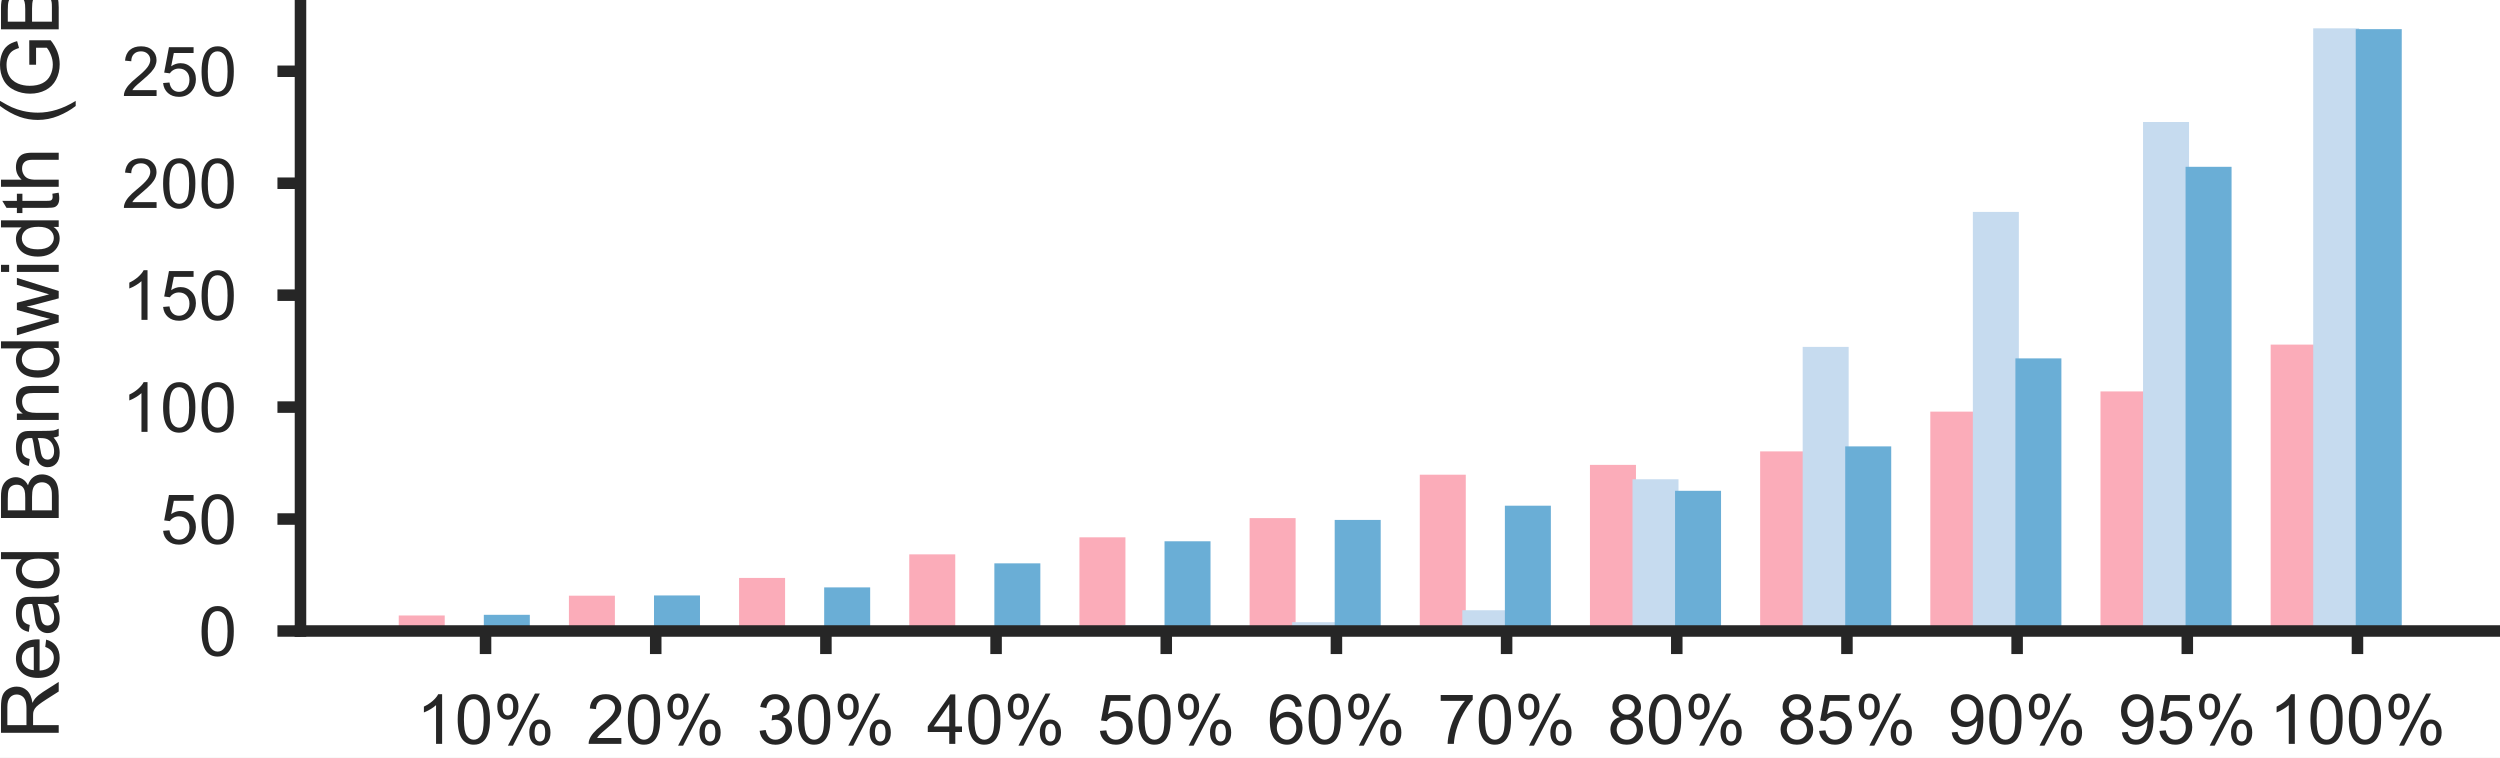
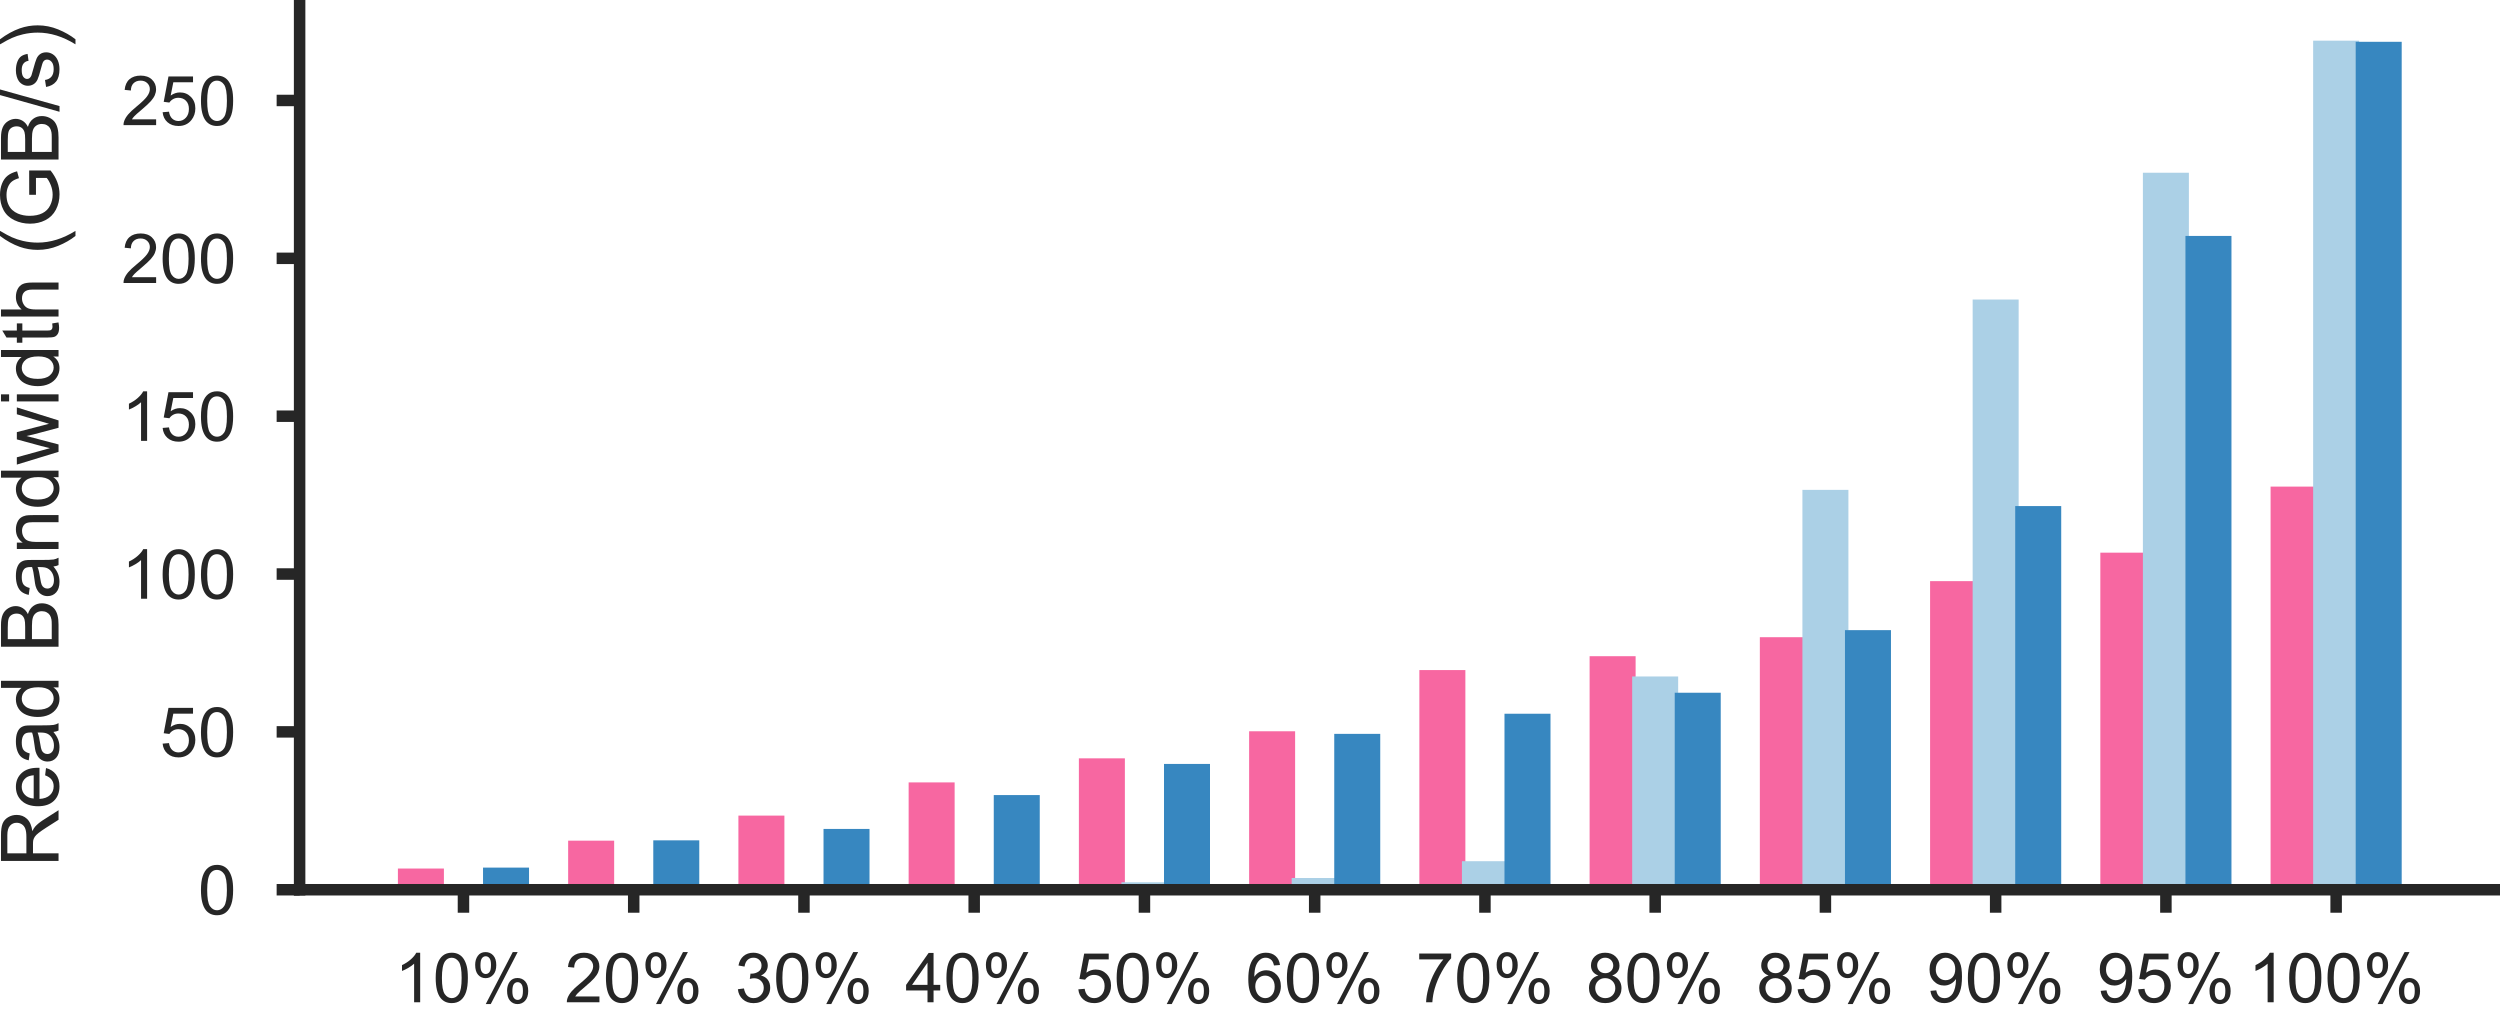
- <svg xmlns="http://www.w3.org/2000/svg" xmlns:xlink="http://www.w3.org/1999/xlink" width="216.973pt" height="65.751pt" viewBox="0 0 216.973 65.751" version="1.1">
+ <svg xmlns="http://www.w3.org/2000/svg" xmlns:xlink="http://www.w3.org/1999/xlink" width="217.603pt" height="88.431pt" viewBox="0 0 217.603 88.431" version="1.1">
  <defs>
    <style type="text/css">*{stroke-linejoin: round; stroke-linecap: butt}</style>
  </defs>
  <g id="figure_1">
    <g id="patch_1">
-       <path d="M 0 65.751  L 216.973 65.751  L 216.973 0  L 0 0  z " style="fill: #ffffff" />
+       <path d="M 0 88.431  L 217.603 88.431  L 217.603 0  L 0 0  z " style="fill: #ffffff" />
    </g>
    <g id="axes_1">
      <g id="patch_2">
-         <path d="M 26.079 54.764  L 216.973 54.764  L 216.973 -0  L 26.079 -0  z " style="fill: #ffffff" />
+         <path d="M 26.079 77.444  L 217.603 77.444  L 217.603 0  L 26.079 0  z " style="fill: #ffffff" />
      </g>
      <g id="matplotlib.axis_1">
        <g id="xtick_1">
          <g id="line2d_1">
            <defs>
-               <path id="m0223adcc5d" d="M 0 0  L 0 2  " style="stroke: #262626" />
+               <path id="m5ab4ec8759" d="M 0 0  L 0 2  " style="stroke: #262626" />
            </defs>
            <g>
-               <use xlink:href="#m0223adcc5d" x="42.14" y="54.764" style="fill: #262626; stroke: #262626" />
+               <use xlink:href="#m5ab4ec8759" x="40.341" y="77.444" style="fill: #262626; stroke: #262626" />
            </g>
          </g>
          <g id="text_1">
-             <g style="fill: #262626" transform="translate(36.13621 64.55869) scale(0.06 -0.06)">
+             <g style="fill: #262626" transform="translate(34.33696 87.23869) scale(0.06 -0.06)">
              <defs>
                <path id="ArialMT-31" d="M 2384 0  L 1822 0  L 1822 3584  Q 1619 3391 1289 3197  Q 959 3003 697 2906  L 697 3450  Q 1169 3672 1522 3987  Q 1875 4303 2022 4600  L 2384 4600  L 2384 0  z " transform="scale(0.015625)" />
                <path id="ArialMT-30" d="M 266 2259  Q 266 3072 433 3567  Q 600 4063 929 4331  Q 1259 4600 1759 4600  Q 2128 4600 2406 4451  Q 2684 4303 2865 4023  Q 3047 3744 3150 3342  Q 3253 2941 3253 2259  Q 3253 1453 3087 958  Q 2922 463 2592 192  Q 2263 -78 1759 -78  Q 1097 -78 719 397  Q 266 969 266 2259  z M 844 2259  Q 844 1131 1108 757  Q 1372 384 1759 384  Q 2147 384 2411 759  Q 2675 1134 2675 2259  Q 2675 3391 2411 3762  Q 2147 4134 1753 4134  Q 1366 4134 1134 3806  Q 844 3388 844 2259  z " transform="scale(0.015625)" />
                <path id="ArialMT-25" d="M 372 3481  Q 372 3972 619 4315  Q 866 4659 1334 4659  Q 1766 4659 2048 4351  Q 2331 4044 2331 3447  Q 2331 2866 2045 2552  Q 1759 2238 1341 2238  Q 925 2238 648 2547  Q 372 2856 372 3481  z M 1350 4272  Q 1141 4272 1002 4090  Q 863 3909 863 3425  Q 863 2984 1003 2804  Q 1144 2625 1350 2625  Q 1563 2625 1702 2806  Q 1841 2988 1841 3469  Q 1841 3913 1700 4092  Q 1559 4272 1350 4272  z M 1353 -169  L 3859 4659  L 4316 4659  L 1819 -169  L 1353 -169  z M 3334 1075  Q 3334 1569 3581 1911  Q 3828 2253 4300 2253  Q 4731 2253 5014 1945  Q 5297 1638 5297 1041  Q 5297 459 5011 145  Q 4725 -169 4303 -169  Q 3888 -169 3611 142  Q 3334 453 3334 1075  z M 4316 1866  Q 4103 1866 3964 1684  Q 3825 1503 3825 1019  Q 3825 581 3965 400  Q 4106 219 4313 219  Q 4528 219 4667 400  Q 4806 581 4806 1063  Q 4806 1506 4665 1686  Q 4525 1866 4316 1866  z " transform="scale(0.015625)" />
              </defs>
              <use xlink:href="#ArialMT-31" />
              <use xlink:href="#ArialMT-30" transform="translate(55.61523 0)" />
              <use xlink:href="#ArialMT-25" transform="translate(111.2305 0)" />
            </g>
          </g>
        </g>
        <g id="xtick_2">
          <g id="line2d_2">
            <g>
-               <use xlink:href="#m0223adcc5d" x="56.91" y="54.764" style="fill: #262626; stroke: #262626" />
+               <use xlink:href="#m5ab4ec8759" x="55.159" y="77.444" style="fill: #262626; stroke: #262626" />
            </g>
          </g>
          <g id="text_2">
-             <g style="fill: #262626" transform="translate(50.90557 64.55869) scale(0.06 -0.06)">
+             <g style="fill: #262626" transform="translate(49.15506 87.23869) scale(0.06 -0.06)">
              <defs>
                <path id="ArialMT-32" d="M 3222 541  L 3222 0  L 194 0  Q 188 203 259 391  Q 375 700 629 1000  Q 884 1300 1366 1694  Q 2113 2306 2375 2664  Q 2638 3022 2638 3341  Q 2638 3675 2398 3904  Q 2159 4134 1775 4134  Q 1369 4134 1125 3890  Q 881 3647 878 3216  L 300 3275  Q 359 3922 746 4261  Q 1134 4600 1788 4600  Q 2447 4600 2831 4234  Q 3216 3869 3216 3328  Q 3216 3053 3103 2787  Q 2991 2522 2730 2228  Q 2469 1934 1863 1422  Q 1356 997 1212 845  Q 1069 694 975 541  L 3222 541  z " transform="scale(0.015625)" />
              </defs>
              <use xlink:href="#ArialMT-32" />
              <use xlink:href="#ArialMT-30" transform="translate(55.61523 0)" />
              <use xlink:href="#ArialMT-25" transform="translate(111.2305 0)" />
            </g>
          </g>
        </g>
        <g id="xtick_3">
          <g id="line2d_3">
            <g>
-               <use xlink:href="#m0223adcc5d" x="71.679" y="54.764" style="fill: #262626; stroke: #262626" />
+               <use xlink:href="#m5ab4ec8759" x="69.977" y="77.444" style="fill: #262626; stroke: #262626" />
            </g>
          </g>
          <g id="text_3">
-             <g style="fill: #262626" transform="translate(65.67494 64.55869) scale(0.06 -0.06)">
+             <g style="fill: #262626" transform="translate(63.97317 87.23869) scale(0.06 -0.06)">
              <defs>
                <path id="ArialMT-33" d="M 269 1209  L 831 1284  Q 928 806 1161 595  Q 1394 384 1728 384  Q 2125 384 2398 659  Q 2672 934 2672 1341  Q 2672 1728 2419 1979  Q 2166 2231 1775 2231  Q 1616 2231 1378 2169  L 1441 2663  Q 1497 2656 1531 2656  Q 1891 2656 2178 2843  Q 2466 3031 2466 3422  Q 2466 3731 2256 3934  Q 2047 4138 1716 4138  Q 1388 4138 1169 3931  Q 950 3725 888 3313  L 325 3413  Q 428 3978 793 4289  Q 1159 4600 1703 4600  Q 2078 4600 2393 4439  Q 2709 4278 2876 4000  Q 3044 3722 3044 3409  Q 3044 3113 2884 2869  Q 2725 2625 2413 2481  Q 2819 2388 3044 2092  Q 3269 1797 3269 1353  Q 3269 753 2831 336  Q 2394 -81 1725 -81  Q 1122 -81 723 278  Q 325 638 269 1209  z " transform="scale(0.015625)" />
              </defs>
              <use xlink:href="#ArialMT-33" />
              <use xlink:href="#ArialMT-30" transform="translate(55.61523 0)" />
              <use xlink:href="#ArialMT-25" transform="translate(111.2305 0)" />
            </g>
          </g>
        </g>
        <g id="xtick_4">
          <g id="line2d_4">
            <g>
-               <use xlink:href="#m0223adcc5d" x="86.449" y="54.764" style="fill: #262626; stroke: #262626" />
+               <use xlink:href="#m5ab4ec8759" x="84.795" y="77.444" style="fill: #262626; stroke: #262626" />
            </g>
          </g>
          <g id="text_4">
-             <g style="fill: #262626" transform="translate(80.4443 64.55869) scale(0.06 -0.06)">
+             <g style="fill: #262626" transform="translate(78.79127 87.23869) scale(0.06 -0.06)">
              <defs>
                <path id="ArialMT-34" d="M 2069 0  L 2069 1097  L 81 1097  L 81 1613  L 2172 4581  L 2631 4581  L 2631 1613  L 3250 1613  L 3250 1097  L 2631 1097  L 2631 0  L 2069 0  z M 2069 1613  L 2069 3678  L 634 1613  L 2069 1613  z " transform="scale(0.015625)" />
              </defs>
              <use xlink:href="#ArialMT-34" />
              <use xlink:href="#ArialMT-30" transform="translate(55.61523 0)" />
              <use xlink:href="#ArialMT-25" transform="translate(111.2305 0)" />
            </g>
          </g>
        </g>
        <g id="xtick_5">
          <g id="line2d_5">
            <g>
-               <use xlink:href="#m0223adcc5d" x="101.218" y="54.764" style="fill: #262626; stroke: #262626" />
+               <use xlink:href="#m5ab4ec8759" x="99.614" y="77.444" style="fill: #262626; stroke: #262626" />
            </g>
          </g>
          <g id="text_5">
-             <g style="fill: #262626" transform="translate(95.21366 64.55869) scale(0.06 -0.06)">
+             <g style="fill: #262626" transform="translate(93.60938 87.23869) scale(0.06 -0.06)">
              <defs>
                <path id="ArialMT-35" d="M 266 1200  L 856 1250  Q 922 819 1161 601  Q 1400 384 1738 384  Q 2144 384 2425 690  Q 2706 997 2706 1503  Q 2706 1984 2436 2262  Q 2166 2541 1728 2541  Q 1456 2541 1237 2417  Q 1019 2294 894 2097  L 366 2166  L 809 4519  L 3088 4519  L 3088 3981  L 1259 3981  L 1013 2750  Q 1425 3038 1878 3038  Q 2478 3038 2890 2622  Q 3303 2206 3303 1553  Q 3303 931 2941 478  Q 2500 -78 1738 -78  Q 1113 -78 717 272  Q 322 622 266 1200  z " transform="scale(0.015625)" />
              </defs>
              <use xlink:href="#ArialMT-35" />
              <use xlink:href="#ArialMT-30" transform="translate(55.61523 0)" />
              <use xlink:href="#ArialMT-25" transform="translate(111.2305 0)" />
            </g>
          </g>
        </g>
        <g id="xtick_6">
          <g id="line2d_6">
            <g>
-               <use xlink:href="#m0223adcc5d" x="115.987" y="54.764" style="fill: #262626; stroke: #262626" />
+               <use xlink:href="#m5ab4ec8759" x="114.432" y="77.444" style="fill: #262626; stroke: #262626" />
            </g>
          </g>
          <g id="text_6">
-             <g style="fill: #262626" transform="translate(109.983 64.55869) scale(0.06 -0.06)">
+             <g style="fill: #262626" transform="translate(108.4275 87.23869) scale(0.06 -0.06)">
              <defs>
                <path id="ArialMT-36" d="M 3184 3459  L 2625 3416  Q 2550 3747 2413 3897  Q 2184 4138 1850 4138  Q 1581 4138 1378 3988  Q 1113 3794 959 3422  Q 806 3050 800 2363  Q 1003 2672 1297 2822  Q 1591 2972 1913 2972  Q 2475 2972 2870 2558  Q 3266 2144 3266 1488  Q 3266 1056 3080 686  Q 2894 316 2569 119  Q 2244 -78 1831 -78  Q 1128 -78 684 439  Q 241 956 241 2144  Q 241 3472 731 4075  Q 1159 4600 1884 4600  Q 2425 4600 2770 4297  Q 3116 3994 3184 3459  z M 888 1484  Q 888 1194 1011 928  Q 1134 663 1356 523  Q 1578 384 1822 384  Q 2178 384 2434 671  Q 2691 959 2691 1453  Q 2691 1928 2437 2201  Q 2184 2475 1800 2475  Q 1419 2475 1153 2201  Q 888 1928 888 1484  z " transform="scale(0.015625)" />
              </defs>
              <use xlink:href="#ArialMT-36" />
              <use xlink:href="#ArialMT-30" transform="translate(55.61523 0)" />
              <use xlink:href="#ArialMT-25" transform="translate(111.2305 0)" />
            </g>
          </g>
        </g>
        <g id="xtick_7">
          <g id="line2d_7">
            <g>
-               <use xlink:href="#m0223adcc5d" x="130.757" y="54.764" style="fill: #262626; stroke: #262626" />
+               <use xlink:href="#m5ab4ec8759" x="129.25" y="77.444" style="fill: #262626; stroke: #262626" />
            </g>
          </g>
          <g id="text_7">
-             <g style="fill: #262626" transform="translate(124.7524 64.55869) scale(0.06 -0.06)">
+             <g style="fill: #262626" transform="translate(123.2456 87.23869) scale(0.06 -0.06)">
              <defs>
                <path id="ArialMT-37" d="M 303 3981  L 303 4522  L 3269 4522  L 3269 4084  Q 2831 3619 2401 2847  Q 1972 2075 1738 1259  Q 1569 684 1522 0  L 944 0  Q 953 541 1156 1306  Q 1359 2072 1739 2783  Q 2119 3494 2547 3981  L 303 3981  z " transform="scale(0.015625)" />
              </defs>
              <use xlink:href="#ArialMT-37" />
              <use xlink:href="#ArialMT-30" transform="translate(55.61523 0)" />
              <use xlink:href="#ArialMT-25" transform="translate(111.2305 0)" />
            </g>
          </g>
        </g>
        <g id="xtick_8">
          <g id="line2d_8">
            <g>
-               <use xlink:href="#m0223adcc5d" x="145.526" y="54.764" style="fill: #262626; stroke: #262626" />
+               <use xlink:href="#m5ab4ec8759" x="144.068" y="77.444" style="fill: #262626; stroke: #262626" />
            </g>
          </g>
          <g id="text_8">
-             <g style="fill: #262626" transform="translate(139.5217 64.55869) scale(0.06 -0.06)">
+             <g style="fill: #262626" transform="translate(138.0637 87.23869) scale(0.06 -0.06)">
              <defs>
                <path id="ArialMT-38" d="M 1131 2484  Q 781 2613 612 2850  Q 444 3088 444 3419  Q 444 3919 803 4259  Q 1163 4600 1759 4600  Q 2359 4600 2725 4251  Q 3091 3903 3091 3403  Q 3091 3084 2923 2848  Q 2756 2613 2416 2484  Q 2838 2347 3058 2040  Q 3278 1734 3278 1309  Q 3278 722 2862 322  Q 2447 -78 1769 -78  Q 1091 -78 675 323  Q 259 725 259 1325  Q 259 1772 486 2073  Q 713 2375 1131 2484  z M 1019 3438  Q 1019 3113 1228 2906  Q 1438 2700 1772 2700  Q 2097 2700 2305 2904  Q 2513 3109 2513 3406  Q 2513 3716 2298 3927  Q 2084 4138 1766 4138  Q 1444 4138 1231 3931  Q 1019 3725 1019 3438  z M 838 1322  Q 838 1081 952 856  Q 1066 631 1291 507  Q 1516 384 1775 384  Q 2178 384 2440 643  Q 2703 903 2703 1303  Q 2703 1709 2433 1975  Q 2163 2241 1756 2241  Q 1359 2241 1098 1978  Q 838 1716 838 1322  z " transform="scale(0.015625)" />
              </defs>
              <use xlink:href="#ArialMT-38" />
              <use xlink:href="#ArialMT-30" transform="translate(55.61523 0)" />
              <use xlink:href="#ArialMT-25" transform="translate(111.2305 0)" />
            </g>
          </g>
        </g>
        <g id="xtick_9">
          <g id="line2d_9">
            <g>
-               <use xlink:href="#m0223adcc5d" x="160.295" y="54.764" style="fill: #262626; stroke: #262626" />
+               <use xlink:href="#m5ab4ec8759" x="158.886" y="77.444" style="fill: #262626; stroke: #262626" />
            </g>
          </g>
          <g id="text_9">
-             <g style="fill: #262626" transform="translate(154.2911 64.55869) scale(0.06 -0.06)">
+             <g style="fill: #262626" transform="translate(152.8818 87.23869) scale(0.06 -0.06)">
              <use xlink:href="#ArialMT-38" />
              <use xlink:href="#ArialMT-35" transform="translate(55.61523 0)" />
              <use xlink:href="#ArialMT-25" transform="translate(111.2305 0)" />
            </g>
          </g>
        </g>
        <g id="xtick_10">
          <g id="line2d_10">
            <g>
-               <use xlink:href="#m0223adcc5d" x="175.065" y="54.764" style="fill: #262626; stroke: #262626" />
+               <use xlink:href="#m5ab4ec8759" x="173.704" y="77.444" style="fill: #262626; stroke: #262626" />
            </g>
          </g>
          <g id="text_10">
-             <g style="fill: #262626" transform="translate(169.0605 64.55869) scale(0.06 -0.06)">
+             <g style="fill: #262626" transform="translate(167.6999 87.23869) scale(0.06 -0.06)">
              <defs>
                <path id="ArialMT-39" d="M 350 1059  L 891 1109  Q 959 728 1153 556  Q 1347 384 1650 384  Q 1909 384 2104 503  Q 2300 622 2425 820  Q 2550 1019 2634 1356  Q 2719 1694 2719 2044  Q 2719 2081 2716 2156  Q 2547 1888 2255 1720  Q 1963 1553 1622 1553  Q 1053 1553 659 1965  Q 266 2378 266 3053  Q 266 3750 677 4175  Q 1088 4600 1706 4600  Q 2153 4600 2523 4359  Q 2894 4119 3086 3673  Q 3278 3228 3278 2384  Q 3278 1506 3087 986  Q 2897 466 2520 194  Q 2144 -78 1638 -78  Q 1100 -78 759 220  Q 419 519 350 1059  z M 2653 3081  Q 2653 3566 2395 3850  Q 2138 4134 1775 4134  Q 1400 4134 1122 3828  Q 844 3522 844 3034  Q 844 2597 1108 2323  Q 1372 2050 1759 2050  Q 2150 2050 2401 2323  Q 2653 2597 2653 3081  z " transform="scale(0.015625)" />
              </defs>
              <use xlink:href="#ArialMT-39" />
              <use xlink:href="#ArialMT-30" transform="translate(55.61523 0)" />
              <use xlink:href="#ArialMT-25" transform="translate(111.2305 0)" />
            </g>
          </g>
        </g>
        <g id="xtick_11">
          <g id="line2d_11">
            <g>
-               <use xlink:href="#m0223adcc5d" x="189.834" y="54.764" style="fill: #262626; stroke: #262626" />
+               <use xlink:href="#m5ab4ec8759" x="188.522" y="77.444" style="fill: #262626; stroke: #262626" />
            </g>
          </g>
          <g id="text_11">
-             <g style="fill: #262626" transform="translate(183.8298 64.55869) scale(0.06 -0.06)">
+             <g style="fill: #262626" transform="translate(182.518 87.23869) scale(0.06 -0.06)">
              <use xlink:href="#ArialMT-39" />
              <use xlink:href="#ArialMT-35" transform="translate(55.61523 0)" />
              <use xlink:href="#ArialMT-25" transform="translate(111.2305 0)" />
            </g>
          </g>
        </g>
        <g id="xtick_12">
          <g id="line2d_12">
            <g>
-               <use xlink:href="#m0223adcc5d" x="204.603" y="54.764" style="fill: #262626; stroke: #262626" />
+               <use xlink:href="#m5ab4ec8759" x="203.34" y="77.444" style="fill: #262626; stroke: #262626" />
            </g>
          </g>
          <g id="text_12">
-             <g style="fill: #262626" transform="translate(196.9309 64.55869) scale(0.06 -0.06)">
+             <g style="fill: #262626" transform="translate(195.6678 87.23869) scale(0.06 -0.06)">
              <use xlink:href="#ArialMT-31" />
              <use xlink:href="#ArialMT-30" transform="translate(55.61523 0)" />
              <use xlink:href="#ArialMT-30" transform="translate(111.2305 0)" />
              <use xlink:href="#ArialMT-25" transform="translate(166.8457 0)" />
            </g>
          </g>
        </g>
      </g>
      <g id="matplotlib.axis_2">
        <g id="ytick_1">
          <g id="line2d_13">
            <defs>
-               <path id="m6f7f90a644" d="M 0 0  L -2 0  " style="stroke: #262626" />
+               <path id="mb3ba7369c6" d="M 0 0  L -2 0  " style="stroke: #262626" />
            </defs>
            <g>
-               <use xlink:href="#m6f7f90a644" x="26.079" y="54.764" style="fill: #262626; stroke: #262626" />
+               <use xlink:href="#mb3ba7369c6" x="26.079" y="77.444" style="fill: #262626; stroke: #262626" />
            </g>
          </g>
          <g id="text_13">
-             <g style="fill: #262626" transform="translate(17.24219 56.91134) scale(0.06 -0.06)">
+             <g style="fill: #262626" transform="translate(17.24219 79.59134) scale(0.06 -0.06)">
              <use xlink:href="#ArialMT-30" />
            </g>
          </g>
        </g>
        <g id="ytick_2">
          <g id="line2d_14">
            <g>
-               <use xlink:href="#m6f7f90a644" x="26.079" y="45.048" style="fill: #262626; stroke: #262626" />
+               <use xlink:href="#mb3ba7369c6" x="26.079" y="63.704" style="fill: #262626; stroke: #262626" />
            </g>
          </g>
          <g id="text_14">
-             <g style="fill: #262626" transform="translate(13.90563 47.19547) scale(0.06 -0.06)">
+             <g style="fill: #262626" transform="translate(13.90563 65.85174) scale(0.06 -0.06)">
              <use xlink:href="#ArialMT-35" />
              <use xlink:href="#ArialMT-30" transform="translate(55.61523 0)" />
            </g>
          </g>
        </g>
        <g id="ytick_3">
          <g id="line2d_15">
            <g>
-               <use xlink:href="#m6f7f90a644" x="26.079" y="35.332" style="fill: #262626; stroke: #262626" />
+               <use xlink:href="#mb3ba7369c6" x="26.079" y="49.965" style="fill: #262626; stroke: #262626" />
            </g>
          </g>
          <g id="text_15">
-             <g style="fill: #262626" transform="translate(10.56906 37.4796) scale(0.06 -0.06)">
+             <g style="fill: #262626" transform="translate(10.56906 52.11213) scale(0.06 -0.06)">
              <use xlink:href="#ArialMT-31" />
              <use xlink:href="#ArialMT-30" transform="translate(55.61523 0)" />
              <use xlink:href="#ArialMT-30" transform="translate(111.2305 0)" />
            </g>
          </g>
        </g>
        <g id="ytick_4">
          <g id="line2d_16">
            <g>
-               <use xlink:href="#m6f7f90a644" x="26.079" y="25.616" style="fill: #262626; stroke: #262626" />
+               <use xlink:href="#mb3ba7369c6" x="26.079" y="36.225" style="fill: #262626; stroke: #262626" />
            </g>
          </g>
          <g id="text_16">
-             <g style="fill: #262626" transform="translate(10.56906 27.76373) scale(0.06 -0.06)">
+             <g style="fill: #262626" transform="translate(10.56906 38.37252) scale(0.06 -0.06)">
              <use xlink:href="#ArialMT-31" />
              <use xlink:href="#ArialMT-35" transform="translate(55.61523 0)" />
              <use xlink:href="#ArialMT-30" transform="translate(111.2305 0)" />
            </g>
          </g>
        </g>
        <g id="ytick_5">
          <g id="line2d_17">
            <g>
-               <use xlink:href="#m6f7f90a644" x="26.079" y="15.901" style="fill: #262626; stroke: #262626" />
+               <use xlink:href="#mb3ba7369c6" x="26.079" y="22.486" style="fill: #262626; stroke: #262626" />
            </g>
          </g>
          <g id="text_17">
-             <g style="fill: #262626" transform="translate(10.56906 18.04786) scale(0.06 -0.06)">
+             <g style="fill: #262626" transform="translate(10.56906 24.63291) scale(0.06 -0.06)">
              <use xlink:href="#ArialMT-32" />
              <use xlink:href="#ArialMT-30" transform="translate(55.61523 0)" />
              <use xlink:href="#ArialMT-30" transform="translate(111.2305 0)" />
            </g>
          </g>
        </g>
        <g id="ytick_6">
          <g id="line2d_18">
            <g>
-               <use xlink:href="#m6f7f90a644" x="26.079" y="6.185" style="fill: #262626; stroke: #262626" />
+               <use xlink:href="#mb3ba7369c6" x="26.079" y="8.746" style="fill: #262626; stroke: #262626" />
            </g>
          </g>
          <g id="text_18">
-             <g style="fill: #262626" transform="translate(10.56906 8.331988) scale(0.06 -0.06)">
+             <g style="fill: #262626" transform="translate(10.56906 10.8933) scale(0.06 -0.06)">
              <use xlink:href="#ArialMT-32" />
              <use xlink:href="#ArialMT-35" transform="translate(55.61523 0)" />
              <use xlink:href="#ArialMT-30" transform="translate(111.2305 0)" />
            </g>
          </g>
        </g>
        <g id="text_19">
-           <g style="fill: #262626" transform="translate(5.095781 64.14731) rotate(-90) scale(0.07 -0.07)">
+           <g style="fill: #262626" transform="translate(5.095781 75.48731) rotate(-90) scale(0.07 -0.07)">
            <defs>
              <path id="ArialMT-52" d="M 503 0  L 503 4581  L 2534 4581  Q 3147 4581 3465 4457  Q 3784 4334 3975 4021  Q 4166 3709 4166 3331  Q 4166 2844 3850 2509  Q 3534 2175 2875 2084  Q 3116 1969 3241 1856  Q 3506 1613 3744 1247  L 4541 0  L 3778 0  L 3172 953  Q 2906 1366 2734 1584  Q 2563 1803 2427 1890  Q 2291 1978 2150 2013  Q 2047 2034 1813 2034  L 1109 2034  L 1109 0  L 503 0  z M 1109 2559  L 2413 2559  Q 2828 2559 3062 2645  Q 3297 2731 3419 2920  Q 3541 3109 3541 3331  Q 3541 3656 3305 3865  Q 3069 4075 2559 4075  L 1109 4075  L 1109 2559  z " transform="scale(0.015625)" />
              <path id="ArialMT-65" d="M 2694 1069  L 3275 997  Q 3138 488 2766 206  Q 2394 -75 1816 -75  Q 1088 -75 661 373  Q 234 822 234 1631  Q 234 2469 665 2931  Q 1097 3394 1784 3394  Q 2450 3394 2872 2941  Q 3294 2488 3294 1666  Q 3294 1616 3291 1516  L 816 1516  Q 847 969 1125 678  Q 1403 388 1819 388  Q 2128 388 2347 550  Q 2566 713 2694 1069  z M 847 1978  L 2700 1978  Q 2663 2397 2488 2606  Q 2219 2931 1791 2931  Q 1403 2931 1139 2672  Q 875 2413 847 1978  z " transform="scale(0.015625)" />
              <path id="ArialMT-61" d="M 2588 409  Q 2275 144 1986 34  Q 1697 -75 1366 -75  Q 819 -75 525 192  Q 231 459 231 875  Q 231 1119 342 1320  Q 453 1522 633 1644  Q 813 1766 1038 1828  Q 1203 1872 1538 1913  Q 2219 1994 2541 2106  Q 2544 2222 2544 2253  Q 2544 2597 2384 2738  Q 2169 2928 1744 2928  Q 1347 2928 1158 2789  Q 969 2650 878 2297  L 328 2372  Q 403 2725 575 2942  Q 747 3159 1072 3276  Q 1397 3394 1825 3394  Q 2250 3394 2515 3294  Q 2781 3194 2906 3042  Q 3031 2891 3081 2659  Q 3109 2516 3109 2141  L 3109 1391  Q 3109 606 3145 398  Q 3181 191 3288 0  L 2700 0  Q 2613 175 2588 409  z M 2541 1666  Q 2234 1541 1622 1453  Q 1275 1403 1131 1340  Q 988 1278 909 1158  Q 831 1038 831 891  Q 831 666 1001 516  Q 1172 366 1500 366  Q 1825 366 2078 508  Q 2331 650 2450 897  Q 2541 1088 2541 1459  L 2541 1666  z " transform="scale(0.015625)" />
              <path id="ArialMT-64" d="M 2575 0  L 2575 419  Q 2259 -75 1647 -75  Q 1250 -75 917 144  Q 584 363 401 755  Q 219 1147 219 1656  Q 219 2153 384 2558  Q 550 2963 881 3178  Q 1213 3394 1622 3394  Q 1922 3394 2156 3267  Q 2391 3141 2538 2938  L 2538 4581  L 3097 4581  L 3097 0  L 2575 0  z M 797 1656  Q 797 1019 1065 703  Q 1334 388 1700 388  Q 2069 388 2326 689  Q 2584 991 2584 1609  Q 2584 2291 2321 2609  Q 2059 2928 1675 2928  Q 1300 2928 1048 2622  Q 797 2316 797 1656  z " transform="scale(0.015625)" />
              <path id="ArialMT-20" transform="scale(0.015625)" />
              <path id="ArialMT-42" d="M 469 0  L 469 4581  L 2188 4581  Q 2713 4581 3030 4442  Q 3347 4303 3526 4014  Q 3706 3725 3706 3409  Q 3706 3116 3547 2856  Q 3388 2597 3066 2438  Q 3481 2316 3704 2022  Q 3928 1728 3928 1328  Q 3928 1006 3792 729  Q 3656 453 3456 303  Q 3256 153 2954 76  Q 2653 0 2216 0  L 469 0  z M 1075 2656  L 2066 2656  Q 2469 2656 2644 2709  Q 2875 2778 2992 2937  Q 3109 3097 3109 3338  Q 3109 3566 3000 3739  Q 2891 3913 2687 3977  Q 2484 4041 1991 4041  L 1075 4041  L 1075 2656  z M 1075 541  L 2216 541  Q 2509 541 2628 563  Q 2838 600 2978 687  Q 3119 775 3209 942  Q 3300 1109 3300 1328  Q 3300 1584 3169 1773  Q 3038 1963 2805 2039  Q 2572 2116 2134 2116  L 1075 2116  L 1075 541  z " transform="scale(0.015625)" />
              <path id="ArialMT-6e" d="M 422 0  L 422 3319  L 928 3319  L 928 2847  Q 1294 3394 1984 3394  Q 2284 3394 2536 3286  Q 2788 3178 2913 3003  Q 3038 2828 3088 2588  Q 3119 2431 3119 2041  L 3119 0  L 2556 0  L 2556 2019  Q 2556 2363 2490 2533  Q 2425 2703 2258 2804  Q 2091 2906 1866 2906  Q 1506 2906 1245 2678  Q 984 2450 984 1813  L 984 0  L 422 0  z " transform="scale(0.015625)" />
              <path id="ArialMT-77" d="M 1034 0  L 19 3319  L 600 3319  L 1128 1403  L 1325 691  Q 1338 744 1497 1375  L 2025 3319  L 2603 3319  L 3100 1394  L 3266 759  L 3456 1400  L 4025 3319  L 4572 3319  L 3534 0  L 2950 0  L 2422 1988  L 2294 2553  L 1622 0  L 1034 0  z " transform="scale(0.015625)" />
              <path id="ArialMT-69" d="M 425 3934  L 425 4581  L 988 4581  L 988 3934  L 425 3934  z M 425 0  L 425 3319  L 988 3319  L 988 0  L 425 0  z " transform="scale(0.015625)" />
              <path id="ArialMT-74" d="M 1650 503  L 1731 6  Q 1494 -44 1306 -44  Q 1000 -44 831 53  Q 663 150 594 308  Q 525 466 525 972  L 525 2881  L 113 2881  L 113 3319  L 525 3319  L 525 4141  L 1084 4478  L 1084 3319  L 1650 3319  L 1650 2881  L 1084 2881  L 1084 941  Q 1084 700 1114 631  Q 1144 563 1211 522  Q 1278 481 1403 481  Q 1497 481 1650 503  z " transform="scale(0.015625)" />
              <path id="ArialMT-68" d="M 422 0  L 422 4581  L 984 4581  L 984 2938  Q 1378 3394 1978 3394  Q 2347 3394 2619 3248  Q 2891 3103 3008 2847  Q 3125 2591 3125 2103  L 3125 0  L 2563 0  L 2563 2103  Q 2563 2525 2380 2717  Q 2197 2909 1863 2909  Q 1613 2909 1392 2779  Q 1172 2650 1078 2428  Q 984 2206 984 1816  L 984 0  L 422 0  z " transform="scale(0.015625)" />
              <path id="ArialMT-28" d="M 1497 -1347  Q 1031 -759 709 28  Q 388 816 388 1659  Q 388 2403 628 3084  Q 909 3875 1497 4659  L 1900 4659  Q 1522 4009 1400 3731  Q 1209 3300 1100 2831  Q 966 2247 966 1656  Q 966 153 1900 -1347  L 1497 -1347  z " transform="scale(0.015625)" />
              <path id="ArialMT-47" d="M 2638 1797  L 2638 2334  L 4578 2338  L 4578 638  Q 4131 281 3656 101  Q 3181 -78 2681 -78  Q 2006 -78 1454 211  Q 903 500 622 1047  Q 341 1594 341 2269  Q 341 2938 620 3517  Q 900 4097 1425 4378  Q 1950 4659 2634 4659  Q 3131 4659 3532 4498  Q 3934 4338 4162 4050  Q 4391 3763 4509 3300  L 3963 3150  Q 3859 3500 3706 3700  Q 3553 3900 3268 4020  Q 2984 4141 2638 4141  Q 2222 4141 1919 4014  Q 1616 3888 1430 3681  Q 1244 3475 1141 3228  Q 966 2803 966 2306  Q 966 1694 1177 1281  Q 1388 869 1791 669  Q 2194 469 2647 469  Q 3041 469 3416 620  Q 3791 772 3984 944  L 3984 1797  L 2638 1797  z " transform="scale(0.015625)" />
              <path id="ArialMT-2f" d="M 0 -78  L 1328 4659  L 1778 4659  L 453 -78  L 0 -78  z " transform="scale(0.015625)" />
              <path id="ArialMT-73" d="M 197 991  L 753 1078  Q 800 744 1014 566  Q 1228 388 1613 388  Q 2000 388 2187 545  Q 2375 703 2375 916  Q 2375 1106 2209 1216  Q 2094 1291 1634 1406  Q 1016 1563 777 1677  Q 538 1791 414 1992  Q 291 2194 291 2438  Q 291 2659 392 2848  Q 494 3038 669 3163  Q 800 3259 1026 3326  Q 1253 3394 1513 3394  Q 1903 3394 2198 3281  Q 2494 3169 2634 2976  Q 2775 2784 2828 2463  L 2278 2388  Q 2241 2644 2061 2787  Q 1881 2931 1553 2931  Q 1166 2931 1000 2803  Q 834 2675 834 2503  Q 834 2394 903 2306  Q 972 2216 1119 2156  Q 1203 2125 1616 2013  Q 2213 1853 2448 1751  Q 2684 1650 2818 1456  Q 2953 1263 2953 975  Q 2953 694 2789 445  Q 2625 197 2315 61  Q 2006 -75 1616 -75  Q 969 -75 630 194  Q 291 463 197 991  z " transform="scale(0.015625)" />
              <path id="ArialMT-29" d="M 791 -1347  L 388 -1347  Q 1322 153 1322 1656  Q 1322 2244 1188 2822  Q 1081 3291 891 3722  Q 769 4003 388 4659  L 791 4659  Q 1378 3875 1659 3084  Q 1900 2403 1900 1659  Q 1900 816 1576 28  Q 1253 -759 791 -1347  z " transform="scale(0.015625)" />
            </defs>
            <use xlink:href="#ArialMT-52" />
            <use xlink:href="#ArialMT-65" transform="translate(72.2168 0)" />
            <use xlink:href="#ArialMT-61" transform="translate(127.832 0)" />
            <use xlink:href="#ArialMT-64" transform="translate(183.4473 0)" />
            <use xlink:href="#ArialMT-20" transform="translate(239.0625 0)" />
            <use xlink:href="#ArialMT-42" transform="translate(266.8457 0)" />
            <use xlink:href="#ArialMT-61" transform="translate(333.5449 0)" />
            <use xlink:href="#ArialMT-6e" transform="translate(389.1602 0)" />
            <use xlink:href="#ArialMT-64" transform="translate(444.7754 0)" />
            <use xlink:href="#ArialMT-77" transform="translate(500.3906 0)" />
            <use xlink:href="#ArialMT-69" transform="translate(572.6074 0)" />
            <use xlink:href="#ArialMT-64" transform="translate(594.8242 0)" />
            <use xlink:href="#ArialMT-74" transform="translate(650.4395 0)" />
            <use xlink:href="#ArialMT-68" transform="translate(678.2227 0)" />
            <use xlink:href="#ArialMT-20" transform="translate(733.8379 0)" />
            <use xlink:href="#ArialMT-28" transform="translate(761.6211 0)" />
            <use xlink:href="#ArialMT-47" transform="translate(794.9219 0)" />
            <use xlink:href="#ArialMT-42" transform="translate(872.7051 0)" />
            <use xlink:href="#ArialMT-2f" transform="translate(939.4043 0)" />
            <use xlink:href="#ArialMT-73" transform="translate(967.1875 0)" />
            <use xlink:href="#ArialMT-29" transform="translate(1017.188 0)" />
          </g>
        </g>
      </g>
      <g id="patch_3">
-         <path d="M 34.756 54.764  L 38.448 54.764  L 38.448 53.567  L 34.756 53.567  z " clip-path="url(#p643ea4205d)" style="fill: #fbacb9; stroke: #fbacb9; stroke-width: 0.3; stroke-linejoin: miter" />
+         <path d="M 34.784 77.444  L 38.489 77.444  L 38.489 75.751  L 34.784 75.751  z " clip-path="url(#p2c00eee877)" style="fill: #f767a1; stroke: #f767a1; stroke-width: 0.3; stroke-linejoin: miter" />
      </g>
      <g id="patch_4">
-         <path d="M 49.525 54.764  L 53.217 54.764  L 53.217 51.849  L 49.525 51.849  z " clip-path="url(#p643ea4205d)" style="fill: #fbacb9; stroke: #fbacb9; stroke-width: 0.3; stroke-linejoin: miter" />
+         <path d="M 49.602 77.444  L 53.307 77.444  L 53.307 73.322  L 49.602 73.322  z " clip-path="url(#p2c00eee877)" style="fill: #f767a1; stroke: #f767a1; stroke-width: 0.3; stroke-linejoin: miter" />
      </g>
      <g id="patch_5">
-         <path d="M 64.294 54.764  L 67.987 54.764  L 67.987 50.308  L 64.294 50.308  z " clip-path="url(#p643ea4205d)" style="fill: #fbacb9; stroke: #fbacb9; stroke-width: 0.3; stroke-linejoin: miter" />
+         <path d="M 64.421 77.444  L 68.125 77.444  L 68.125 71.143  L 64.421 71.143  z " clip-path="url(#p2c00eee877)" style="fill: #f767a1; stroke: #f767a1; stroke-width: 0.3; stroke-linejoin: miter" />
      </g>
      <g id="patch_6">
-         <path d="M 79.064 54.764  L 82.756 54.764  L 82.756 48.262  L 79.064 48.262  z " clip-path="url(#p643ea4205d)" style="fill: #fbacb9; stroke: #fbacb9; stroke-width: 0.3; stroke-linejoin: miter" />
+         <path d="M 79.239 77.444  L 82.943 77.444  L 82.943 68.249  L 79.239 68.249  z " clip-path="url(#p2c00eee877)" style="fill: #f767a1; stroke: #f767a1; stroke-width: 0.3; stroke-linejoin: miter" />
      </g>
      <g id="patch_7">
-         <path d="M 93.833 54.764  L 97.526 54.764  L 97.526 46.783  L 93.833 46.783  z " clip-path="url(#p643ea4205d)" style="fill: #fbacb9; stroke: #fbacb9; stroke-width: 0.3; stroke-linejoin: miter" />
+         <path d="M 94.057 77.444  L 97.761 77.444  L 97.761 66.158  L 94.057 66.158  z " clip-path="url(#p2c00eee877)" style="fill: #f767a1; stroke: #f767a1; stroke-width: 0.3; stroke-linejoin: miter" />
      </g>
      <g id="patch_8">
-         <path d="M 108.603 54.764  L 112.295 54.764  L 112.295 45.116  L 108.603 45.116  z " clip-path="url(#p643ea4205d)" style="fill: #fbacb9; stroke: #fbacb9; stroke-width: 0.3; stroke-linejoin: miter" />
+         <path d="M 108.875 77.444  L 112.579 77.444  L 112.579 63.8  L 108.875 63.8  z " clip-path="url(#p2c00eee877)" style="fill: #f767a1; stroke: #f767a1; stroke-width: 0.3; stroke-linejoin: miter" />
      </g>
      <g id="patch_9">
-         <path d="M 123.372 54.764  L 127.064 54.764  L 127.064 41.349  L 123.372 41.349  z " clip-path="url(#p643ea4205d)" style="fill: #fbacb9; stroke: #fbacb9; stroke-width: 0.3; stroke-linejoin: miter" />
+         <path d="M 123.693 77.444  L 127.398 77.444  L 127.398 58.473  L 123.693 58.473  z " clip-path="url(#p2c00eee877)" style="fill: #f767a1; stroke: #f767a1; stroke-width: 0.3; stroke-linejoin: miter" />
      </g>
      <g id="patch_10">
-         <path d="M 138.141 54.764  L 141.834 54.764  L 141.834 40.496  L 138.141 40.496  z " clip-path="url(#p643ea4205d)" style="fill: #fbacb9; stroke: #fbacb9; stroke-width: 0.3; stroke-linejoin: miter" />
+         <path d="M 138.511 77.444  L 142.216 77.444  L 142.216 57.267  L 138.511 57.267  z " clip-path="url(#p2c00eee877)" style="fill: #f767a1; stroke: #f767a1; stroke-width: 0.3; stroke-linejoin: miter" />
      </g>
      <g id="patch_11">
-         <path d="M 152.911 54.764  L 156.603 54.764  L 156.603 39.325  L 152.911 39.325  z " clip-path="url(#p643ea4205d)" style="fill: #fbacb9; stroke: #fbacb9; stroke-width: 0.3; stroke-linejoin: miter" />
+         <path d="M 153.329 77.444  L 157.034 77.444  L 157.034 55.611  L 153.329 55.611  z " clip-path="url(#p2c00eee877)" style="fill: #f767a1; stroke: #f767a1; stroke-width: 0.3; stroke-linejoin: miter" />
      </g>
      <g id="patch_12">
-         <path d="M 167.68 54.764  L 171.372 54.764  L 171.372 35.875  L 167.68 35.875  z " clip-path="url(#p643ea4205d)" style="fill: #fbacb9; stroke: #fbacb9; stroke-width: 0.3; stroke-linejoin: miter" />
+         <path d="M 168.147 77.444  L 171.852 77.444  L 171.852 50.733  L 168.147 50.733  z " clip-path="url(#p2c00eee877)" style="fill: #f767a1; stroke: #f767a1; stroke-width: 0.3; stroke-linejoin: miter" />
      </g>
      <g id="patch_13">
-         <path d="M 182.449 54.764  L 186.142 54.764  L 186.142 34.121  L 182.449 34.121  z " clip-path="url(#p643ea4205d)" style="fill: #fbacb9; stroke: #fbacb9; stroke-width: 0.3; stroke-linejoin: miter" />
+         <path d="M 182.965 77.444  L 186.67 77.444  L 186.67 48.252  L 182.965 48.252  z " clip-path="url(#p2c00eee877)" style="fill: #f767a1; stroke: #f767a1; stroke-width: 0.3; stroke-linejoin: miter" />
      </g>
      <g id="patch_14">
-         <path d="M 197.219 54.764  L 200.911 54.764  L 200.911 30.058  L 197.219 30.058  z " clip-path="url(#p643ea4205d)" style="fill: #fbacb9; stroke: #fbacb9; stroke-width: 0.3; stroke-linejoin: miter" />
+         <path d="M 197.784 77.444  L 201.488 77.444  L 201.488 42.506  L 197.784 42.506  z " clip-path="url(#p2c00eee877)" style="fill: #f767a1; stroke: #f767a1; stroke-width: 0.3; stroke-linejoin: miter" />
      </g>
      <g id="patch_15">
-         <path d="M 38.448 54.764  L 42.14 54.764  L 42.14 54.723  L 38.448 54.723  z " clip-path="url(#p643ea4205d)" style="fill: #c6dbef; stroke: #c6dbef; stroke-width: 0.3; stroke-linejoin: miter" />
+         <path d="M 38.489 77.444  L 42.193 77.444  L 42.193 77.386  L 38.489 77.386  z " clip-path="url(#p2c00eee877)" style="fill: #abd0e6; stroke: #abd0e6; stroke-width: 0.3; stroke-linejoin: miter" />
      </g>
      <g id="patch_16">
-         <path d="M 53.217 54.764  L 56.91 54.764  L 56.91 54.674  L 53.217 54.674  z " clip-path="url(#p643ea4205d)" style="fill: #c6dbef; stroke: #c6dbef; stroke-width: 0.3; stroke-linejoin: miter" />
+         <path d="M 53.307 77.444  L 57.012 77.444  L 57.012 77.317  L 53.307 77.317  z " clip-path="url(#p2c00eee877)" style="fill: #abd0e6; stroke: #abd0e6; stroke-width: 0.3; stroke-linejoin: miter" />
      </g>
      <g id="patch_17">
-         <path d="M 67.987 54.764  L 71.679 54.764  L 71.679 54.62  L 67.987 54.62  z " clip-path="url(#p643ea4205d)" style="fill: #c6dbef; stroke: #c6dbef; stroke-width: 0.3; stroke-linejoin: miter" />
+         <path d="M 68.125 77.444  L 71.83 77.444  L 71.83 77.24  L 68.125 77.24  z " clip-path="url(#p2c00eee877)" style="fill: #abd0e6; stroke: #abd0e6; stroke-width: 0.3; stroke-linejoin: miter" />
      </g>
      <g id="patch_18">
-         <path d="M 82.756 54.764  L 86.449 54.764  L 86.449 54.54  L 82.756 54.54  z " clip-path="url(#p643ea4205d)" style="fill: #c6dbef; stroke: #c6dbef; stroke-width: 0.3; stroke-linejoin: miter" />
+         <path d="M 82.943 77.444  L 86.648 77.444  L 86.648 77.127  L 82.943 77.127  z " clip-path="url(#p2c00eee877)" style="fill: #abd0e6; stroke: #abd0e6; stroke-width: 0.3; stroke-linejoin: miter" />
      </g>
      <g id="patch_19">
-         <path d="M 97.526 54.764  L 101.218 54.764  L 101.218 54.412  L 97.526 54.412  z " clip-path="url(#p643ea4205d)" style="fill: #c6dbef; stroke: #c6dbef; stroke-width: 0.3; stroke-linejoin: miter" />
+         <path d="M 97.761 77.444  L 101.466 77.444  L 101.466 76.946  L 97.761 76.946  z " clip-path="url(#p2c00eee877)" style="fill: #abd0e6; stroke: #abd0e6; stroke-width: 0.3; stroke-linejoin: miter" />
      </g>
      <g id="patch_20">
-         <path d="M 112.295 54.764  L 115.987 54.764  L 115.987 54.149  L 112.295 54.149  z " clip-path="url(#p643ea4205d)" style="fill: #c6dbef; stroke: #c6dbef; stroke-width: 0.3; stroke-linejoin: miter" />
+         <path d="M 112.579 77.444  L 116.284 77.444  L 116.284 76.575  L 112.579 76.575  z " clip-path="url(#p2c00eee877)" style="fill: #abd0e6; stroke: #abd0e6; stroke-width: 0.3; stroke-linejoin: miter" />
      </g>
      <g id="patch_21">
-         <path d="M 127.064 54.764  L 130.757 54.764  L 130.757 53.113  L 127.064 53.113  z " clip-path="url(#p643ea4205d)" style="fill: #c6dbef; stroke: #c6dbef; stroke-width: 0.3; stroke-linejoin: miter" />
+         <path d="M 127.398 77.444  L 131.102 77.444  L 131.102 75.109  L 127.398 75.109  z " clip-path="url(#p2c00eee877)" style="fill: #abd0e6; stroke: #abd0e6; stroke-width: 0.3; stroke-linejoin: miter" />
      </g>
      <g id="patch_22">
-         <path d="M 141.834 54.764  L 145.526 54.764  L 145.526 41.744  L 141.834 41.744  z " clip-path="url(#p643ea4205d)" style="fill: #c6dbef; stroke: #c6dbef; stroke-width: 0.3; stroke-linejoin: miter" />
+         <path d="M 142.216 77.444  L 145.92 77.444  L 145.92 59.032  L 142.216 59.032  z " clip-path="url(#p2c00eee877)" style="fill: #abd0e6; stroke: #abd0e6; stroke-width: 0.3; stroke-linejoin: miter" />
      </g>
      <g id="patch_23">
-         <path d="M 156.603 54.764  L 160.295 54.764  L 160.295 30.256  L 156.603 30.256  z " clip-path="url(#p643ea4205d)" style="fill: #c6dbef; stroke: #c6dbef; stroke-width: 0.3; stroke-linejoin: miter" />
+         <path d="M 157.034 77.444  L 160.738 77.444  L 160.738 42.786  L 157.034 42.786  z " clip-path="url(#p2c00eee877)" style="fill: #abd0e6; stroke: #abd0e6; stroke-width: 0.3; stroke-linejoin: miter" />
      </g>
      <g id="patch_24">
-         <path d="M 171.372 54.764  L 175.065 54.764  L 175.065 18.541  L 171.372 18.541  z " clip-path="url(#p643ea4205d)" style="fill: #c6dbef; stroke: #c6dbef; stroke-width: 0.3; stroke-linejoin: miter" />
+         <path d="M 171.852 77.444  L 175.556 77.444  L 175.556 26.22  L 171.852 26.22  z " clip-path="url(#p2c00eee877)" style="fill: #abd0e6; stroke: #abd0e6; stroke-width: 0.3; stroke-linejoin: miter" />
      </g>
      <g id="patch_25">
-         <path d="M 186.142 54.764  L 189.834 54.764  L 189.834 10.738  L 186.142 10.738  z " clip-path="url(#p643ea4205d)" style="fill: #c6dbef; stroke: #c6dbef; stroke-width: 0.3; stroke-linejoin: miter" />
+         <path d="M 186.67 77.444  L 190.374 77.444  L 190.374 15.185  L 186.67 15.185  z " clip-path="url(#p2c00eee877)" style="fill: #abd0e6; stroke: #abd0e6; stroke-width: 0.3; stroke-linejoin: miter" />
      </g>
      <g id="patch_26">
-         <path d="M 200.911 54.764  L 204.603 54.764  L 204.603 2.608  L 200.911 2.608  z " clip-path="url(#p643ea4205d)" style="fill: #c6dbef; stroke: #c6dbef; stroke-width: 0.3; stroke-linejoin: miter" />
+         <path d="M 201.488 77.444  L 205.193 77.444  L 205.193 3.688  L 201.488 3.688  z " clip-path="url(#p2c00eee877)" style="fill: #abd0e6; stroke: #abd0e6; stroke-width: 0.3; stroke-linejoin: miter" />
      </g>
      <g id="patch_27">
-         <path d="M 42.14 54.764  L 45.833 54.764  L 45.833 53.509  L 42.14 53.509  z " clip-path="url(#p643ea4205d)" style="fill: #6aaed6; stroke: #6aaed6; stroke-width: 0.3; stroke-linejoin: miter" />
+         <path d="M 42.193 77.444  L 45.898 77.444  L 45.898 75.669  L 42.193 75.669  z " clip-path="url(#p2c00eee877)" style="fill: #3787c0; stroke: #3787c0; stroke-width: 0.3; stroke-linejoin: miter" />
      </g>
      <g id="patch_28">
-         <path d="M 56.91 54.764  L 60.602 54.764  L 60.602 51.828  L 56.91 51.828  z " clip-path="url(#p643ea4205d)" style="fill: #6aaed6; stroke: #6aaed6; stroke-width: 0.3; stroke-linejoin: miter" />
+         <path d="M 57.012 77.444  L 60.716 77.444  L 60.716 73.293  L 57.012 73.293  z " clip-path="url(#p2c00eee877)" style="fill: #3787c0; stroke: #3787c0; stroke-width: 0.3; stroke-linejoin: miter" />
      </g>
      <g id="patch_29">
-         <path d="M 71.679 54.764  L 75.371 54.764  L 75.371 51.129  L 71.679 51.129  z " clip-path="url(#p643ea4205d)" style="fill: #6aaed6; stroke: #6aaed6; stroke-width: 0.3; stroke-linejoin: miter" />
+         <path d="M 71.83 77.444  L 75.534 77.444  L 75.534 72.303  L 71.83 72.303  z " clip-path="url(#p2c00eee877)" style="fill: #3787c0; stroke: #3787c0; stroke-width: 0.3; stroke-linejoin: miter" />
      </g>
      <g id="patch_30">
-         <path d="M 86.449 54.764  L 90.141 54.764  L 90.141 49.042  L 86.449 49.042  z " clip-path="url(#p643ea4205d)" style="fill: #6aaed6; stroke: #6aaed6; stroke-width: 0.3; stroke-linejoin: miter" />
+         <path d="M 86.648 77.444  L 90.352 77.444  L 90.352 69.352  L 86.648 69.352  z " clip-path="url(#p2c00eee877)" style="fill: #3787c0; stroke: #3787c0; stroke-width: 0.3; stroke-linejoin: miter" />
      </g>
      <g id="patch_31">
-         <path d="M 101.218 54.764  L 104.91 54.764  L 104.91 47.127  L 101.218 47.127  z " clip-path="url(#p643ea4205d)" style="fill: #6aaed6; stroke: #6aaed6; stroke-width: 0.3; stroke-linejoin: miter" />
+         <path d="M 101.466 77.444  L 105.17 77.444  L 105.17 66.645  L 101.466 66.645  z " clip-path="url(#p2c00eee877)" style="fill: #3787c0; stroke: #3787c0; stroke-width: 0.3; stroke-linejoin: miter" />
      </g>
      <g id="patch_32">
-         <path d="M 115.987 54.764  L 119.68 54.764  L 119.68 45.274  L 115.987 45.274  z " clip-path="url(#p643ea4205d)" style="fill: #6aaed6; stroke: #6aaed6; stroke-width: 0.3; stroke-linejoin: miter" />
+         <path d="M 116.284 77.444  L 119.988 77.444  L 119.988 64.024  L 116.284 64.024  z " clip-path="url(#p2c00eee877)" style="fill: #3787c0; stroke: #3787c0; stroke-width: 0.3; stroke-linejoin: miter" />
      </g>
      <g id="patch_33">
-         <path d="M 130.757 54.764  L 134.449 54.764  L 134.449 44.039  L 130.757 44.039  z " clip-path="url(#p643ea4205d)" style="fill: #6aaed6; stroke: #6aaed6; stroke-width: 0.3; stroke-linejoin: miter" />
+         <path d="M 131.102 77.444  L 134.807 77.444  L 134.807 62.277  L 131.102 62.277  z " clip-path="url(#p2c00eee877)" style="fill: #3787c0; stroke: #3787c0; stroke-width: 0.3; stroke-linejoin: miter" />
      </g>
      <g id="patch_34">
-         <path d="M 145.526 54.764  L 149.218 54.764  L 149.218 42.746  L 145.526 42.746  z " clip-path="url(#p643ea4205d)" style="fill: #6aaed6; stroke: #6aaed6; stroke-width: 0.3; stroke-linejoin: miter" />
+         <path d="M 145.92 77.444  L 149.625 77.444  L 149.625 60.448  L 145.92 60.448  z " clip-path="url(#p2c00eee877)" style="fill: #3787c0; stroke: #3787c0; stroke-width: 0.3; stroke-linejoin: miter" />
      </g>
      <g id="patch_35">
-         <path d="M 160.295 54.764  L 163.988 54.764  L 163.988 38.891  L 160.295 38.891  z " clip-path="url(#p643ea4205d)" style="fill: #6aaed6; stroke: #6aaed6; stroke-width: 0.3; stroke-linejoin: miter" />
+         <path d="M 160.738 77.444  L 164.443 77.444  L 164.443 54.997  L 160.738 54.997  z " clip-path="url(#p2c00eee877)" style="fill: #3787c0; stroke: #3787c0; stroke-width: 0.3; stroke-linejoin: miter" />
      </g>
      <g id="patch_36">
-         <path d="M 175.065 54.764  L 178.757 54.764  L 178.757 31.254  L 175.065 31.254  z " clip-path="url(#p643ea4205d)" style="fill: #6aaed6; stroke: #6aaed6; stroke-width: 0.3; stroke-linejoin: miter" />
+         <path d="M 175.556 77.444  L 179.261 77.444  L 179.261 44.198  L 175.556 44.198  z " clip-path="url(#p2c00eee877)" style="fill: #3787c0; stroke: #3787c0; stroke-width: 0.3; stroke-linejoin: miter" />
      </g>
      <g id="patch_37">
-         <path d="M 189.834 54.764  L 193.526 54.764  L 193.526 14.627  L 189.834 14.627  z " clip-path="url(#p643ea4205d)" style="fill: #6aaed6; stroke: #6aaed6; stroke-width: 0.3; stroke-linejoin: miter" />
+         <path d="M 190.374 77.444  L 194.079 77.444  L 194.079 20.684  L 190.374 20.684  z " clip-path="url(#p2c00eee877)" style="fill: #3787c0; stroke: #3787c0; stroke-width: 0.3; stroke-linejoin: miter" />
      </g>
      <g id="patch_38">
-         <path d="M 204.603 54.764  L 208.296 54.764  L 208.296 2.679  L 204.603 2.679  z " clip-path="url(#p643ea4205d)" style="fill: #6aaed6; stroke: #6aaed6; stroke-width: 0.3; stroke-linejoin: miter" />
+         <path d="M 205.193 77.444  L 208.897 77.444  L 208.897 3.788  L 205.193 3.788  z " clip-path="url(#p2c00eee877)" style="fill: #3787c0; stroke: #3787c0; stroke-width: 0.3; stroke-linejoin: miter" />
      </g>
      <g id="patch_39">
-         <path d="M 26.079 54.764  L 26.079 -0  " style="fill: none; stroke: #262626; stroke-linejoin: miter; stroke-linecap: square" />
+         <path d="M 26.079 77.444  L 26.079 0  " style="fill: none; stroke: #262626; stroke-linejoin: miter; stroke-linecap: square" />
      </g>
      <g id="patch_40">
-         <path d="M 26.079 54.764  L 216.973 54.764  " style="fill: none; stroke: #262626; stroke-linejoin: miter; stroke-linecap: square" />
+         <path d="M 26.079 77.444  L 217.603 77.444  " style="fill: none; stroke: #262626; stroke-linejoin: miter; stroke-linecap: square" />
      </g>
    </g>
  </g>
  <defs>
-     <clipPath id="p643ea4205d">
-       <rect x="26.079" y="-0" width="190.894" height="54.764" />
+     <clipPath id="p2c00eee877">
+       <rect x="26.079" y="0" width="191.524" height="77.444" />
    </clipPath>
  </defs>
</svg>
